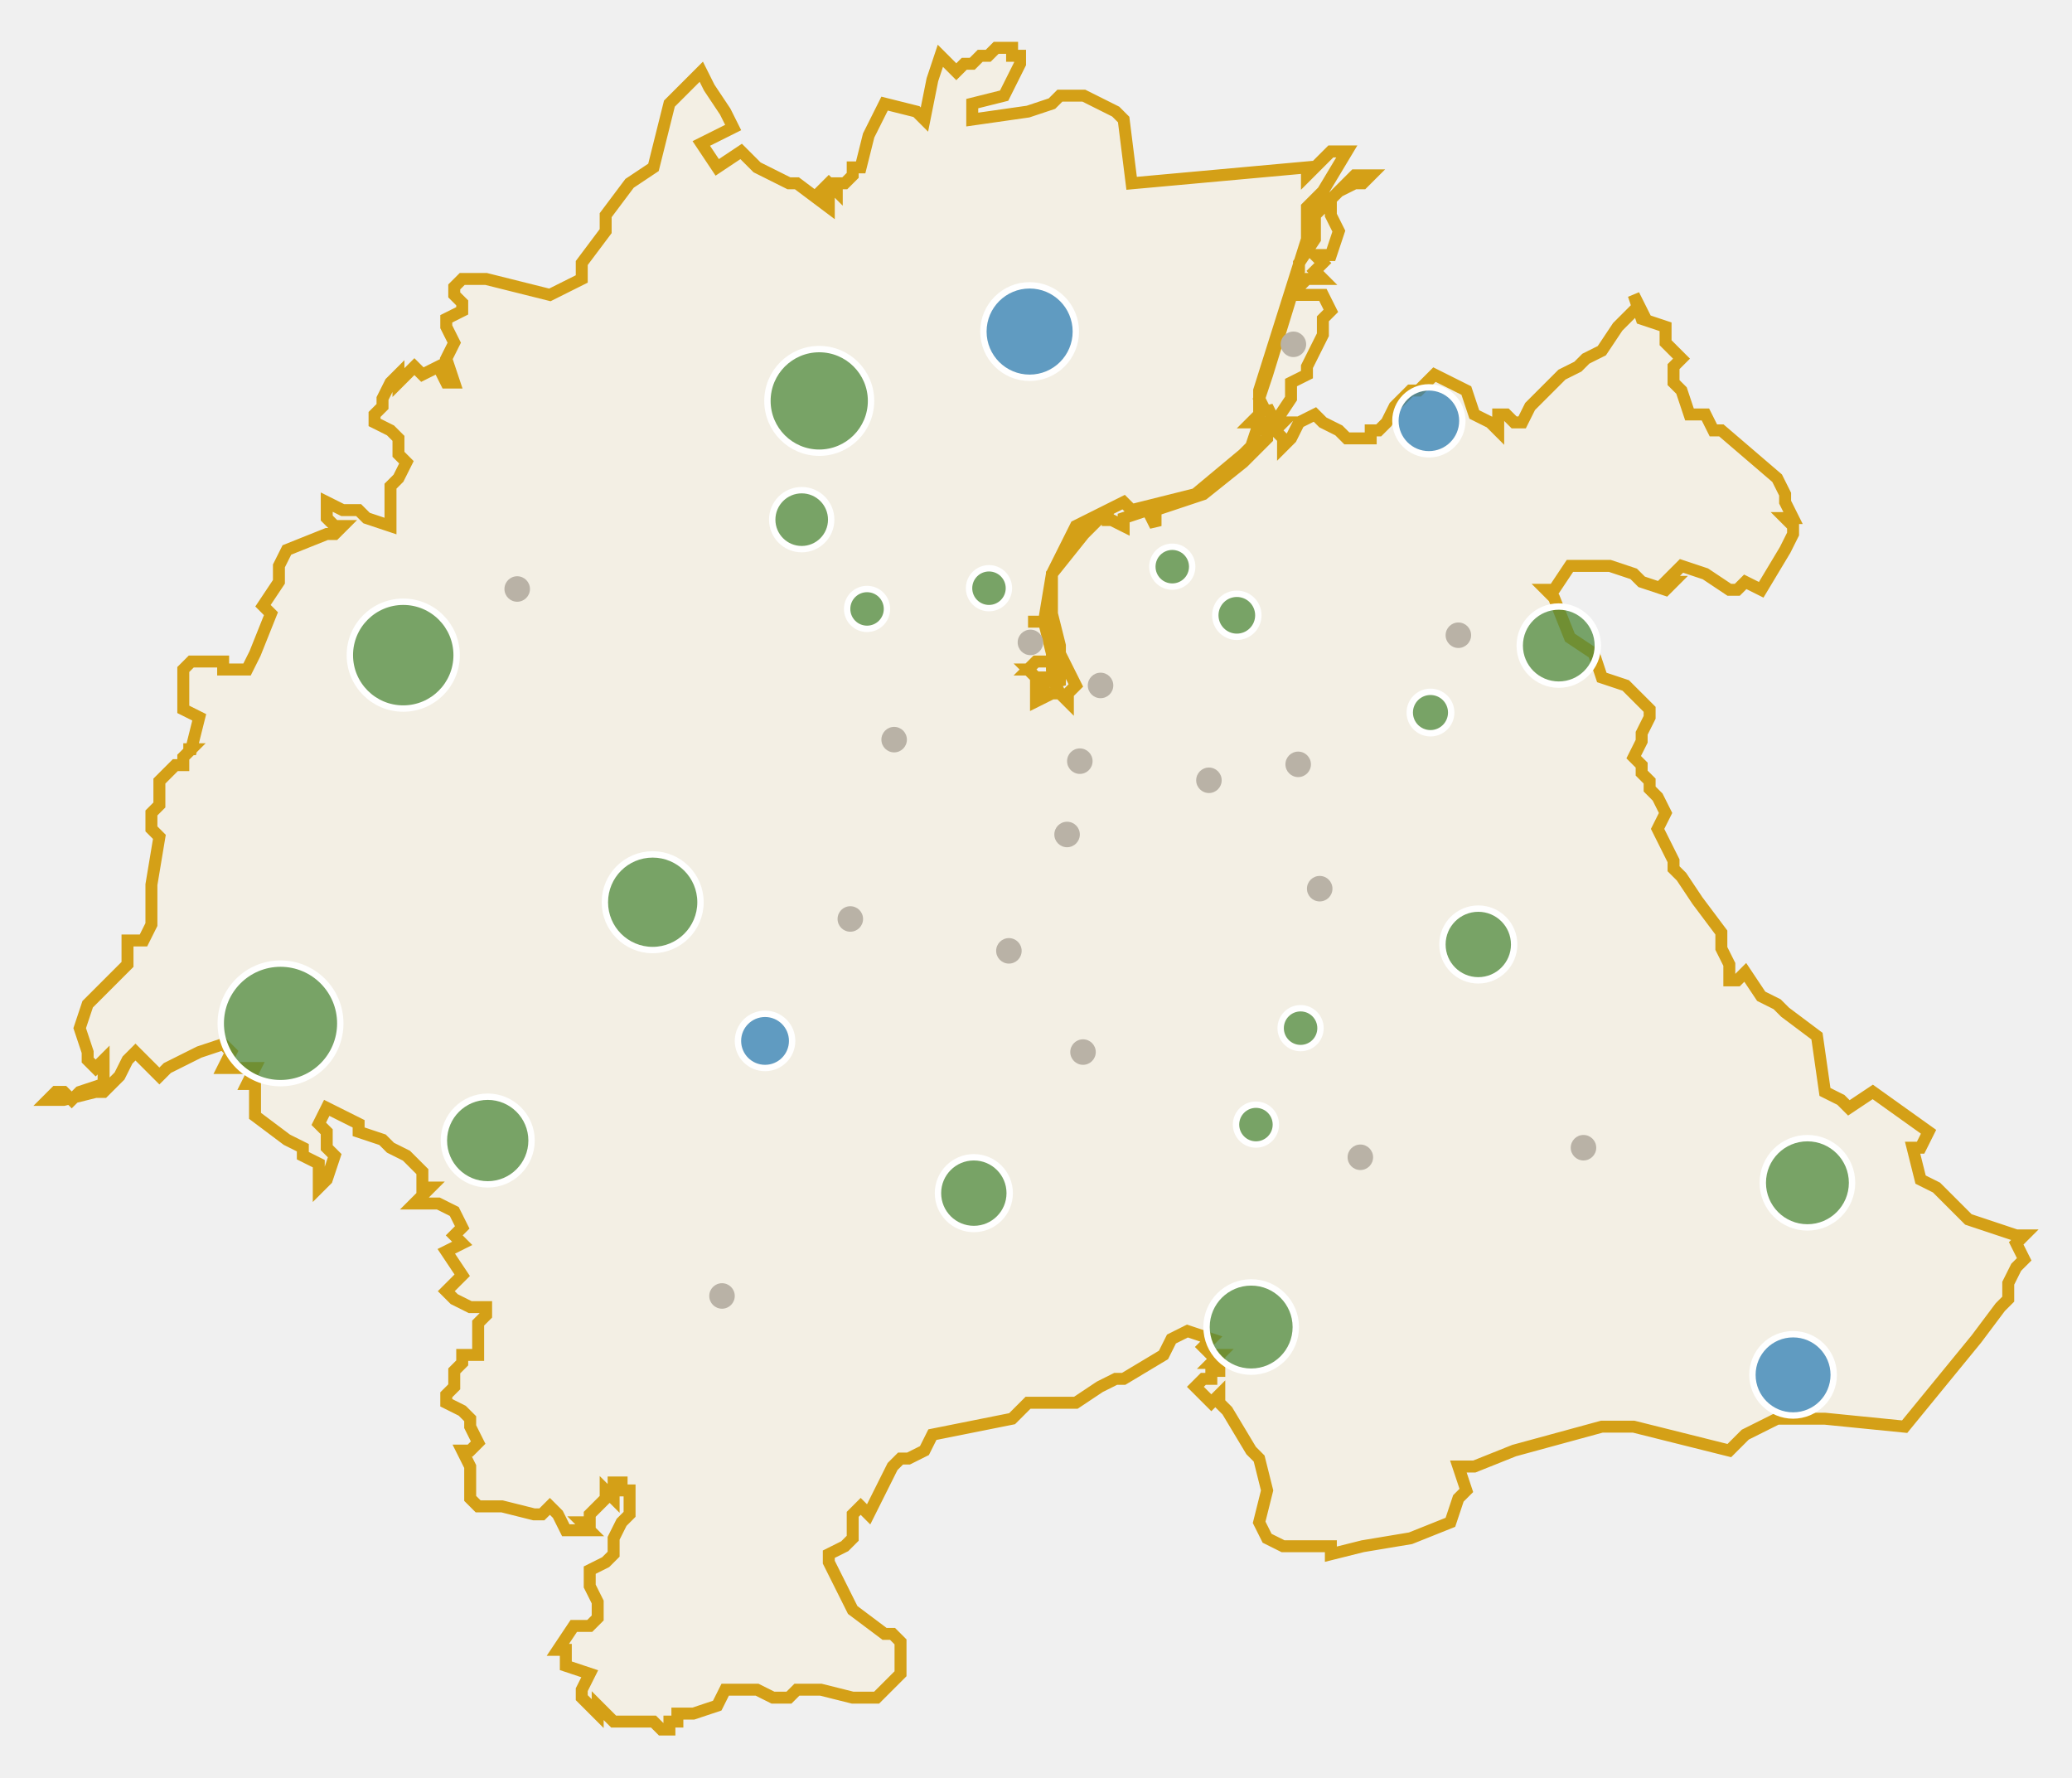
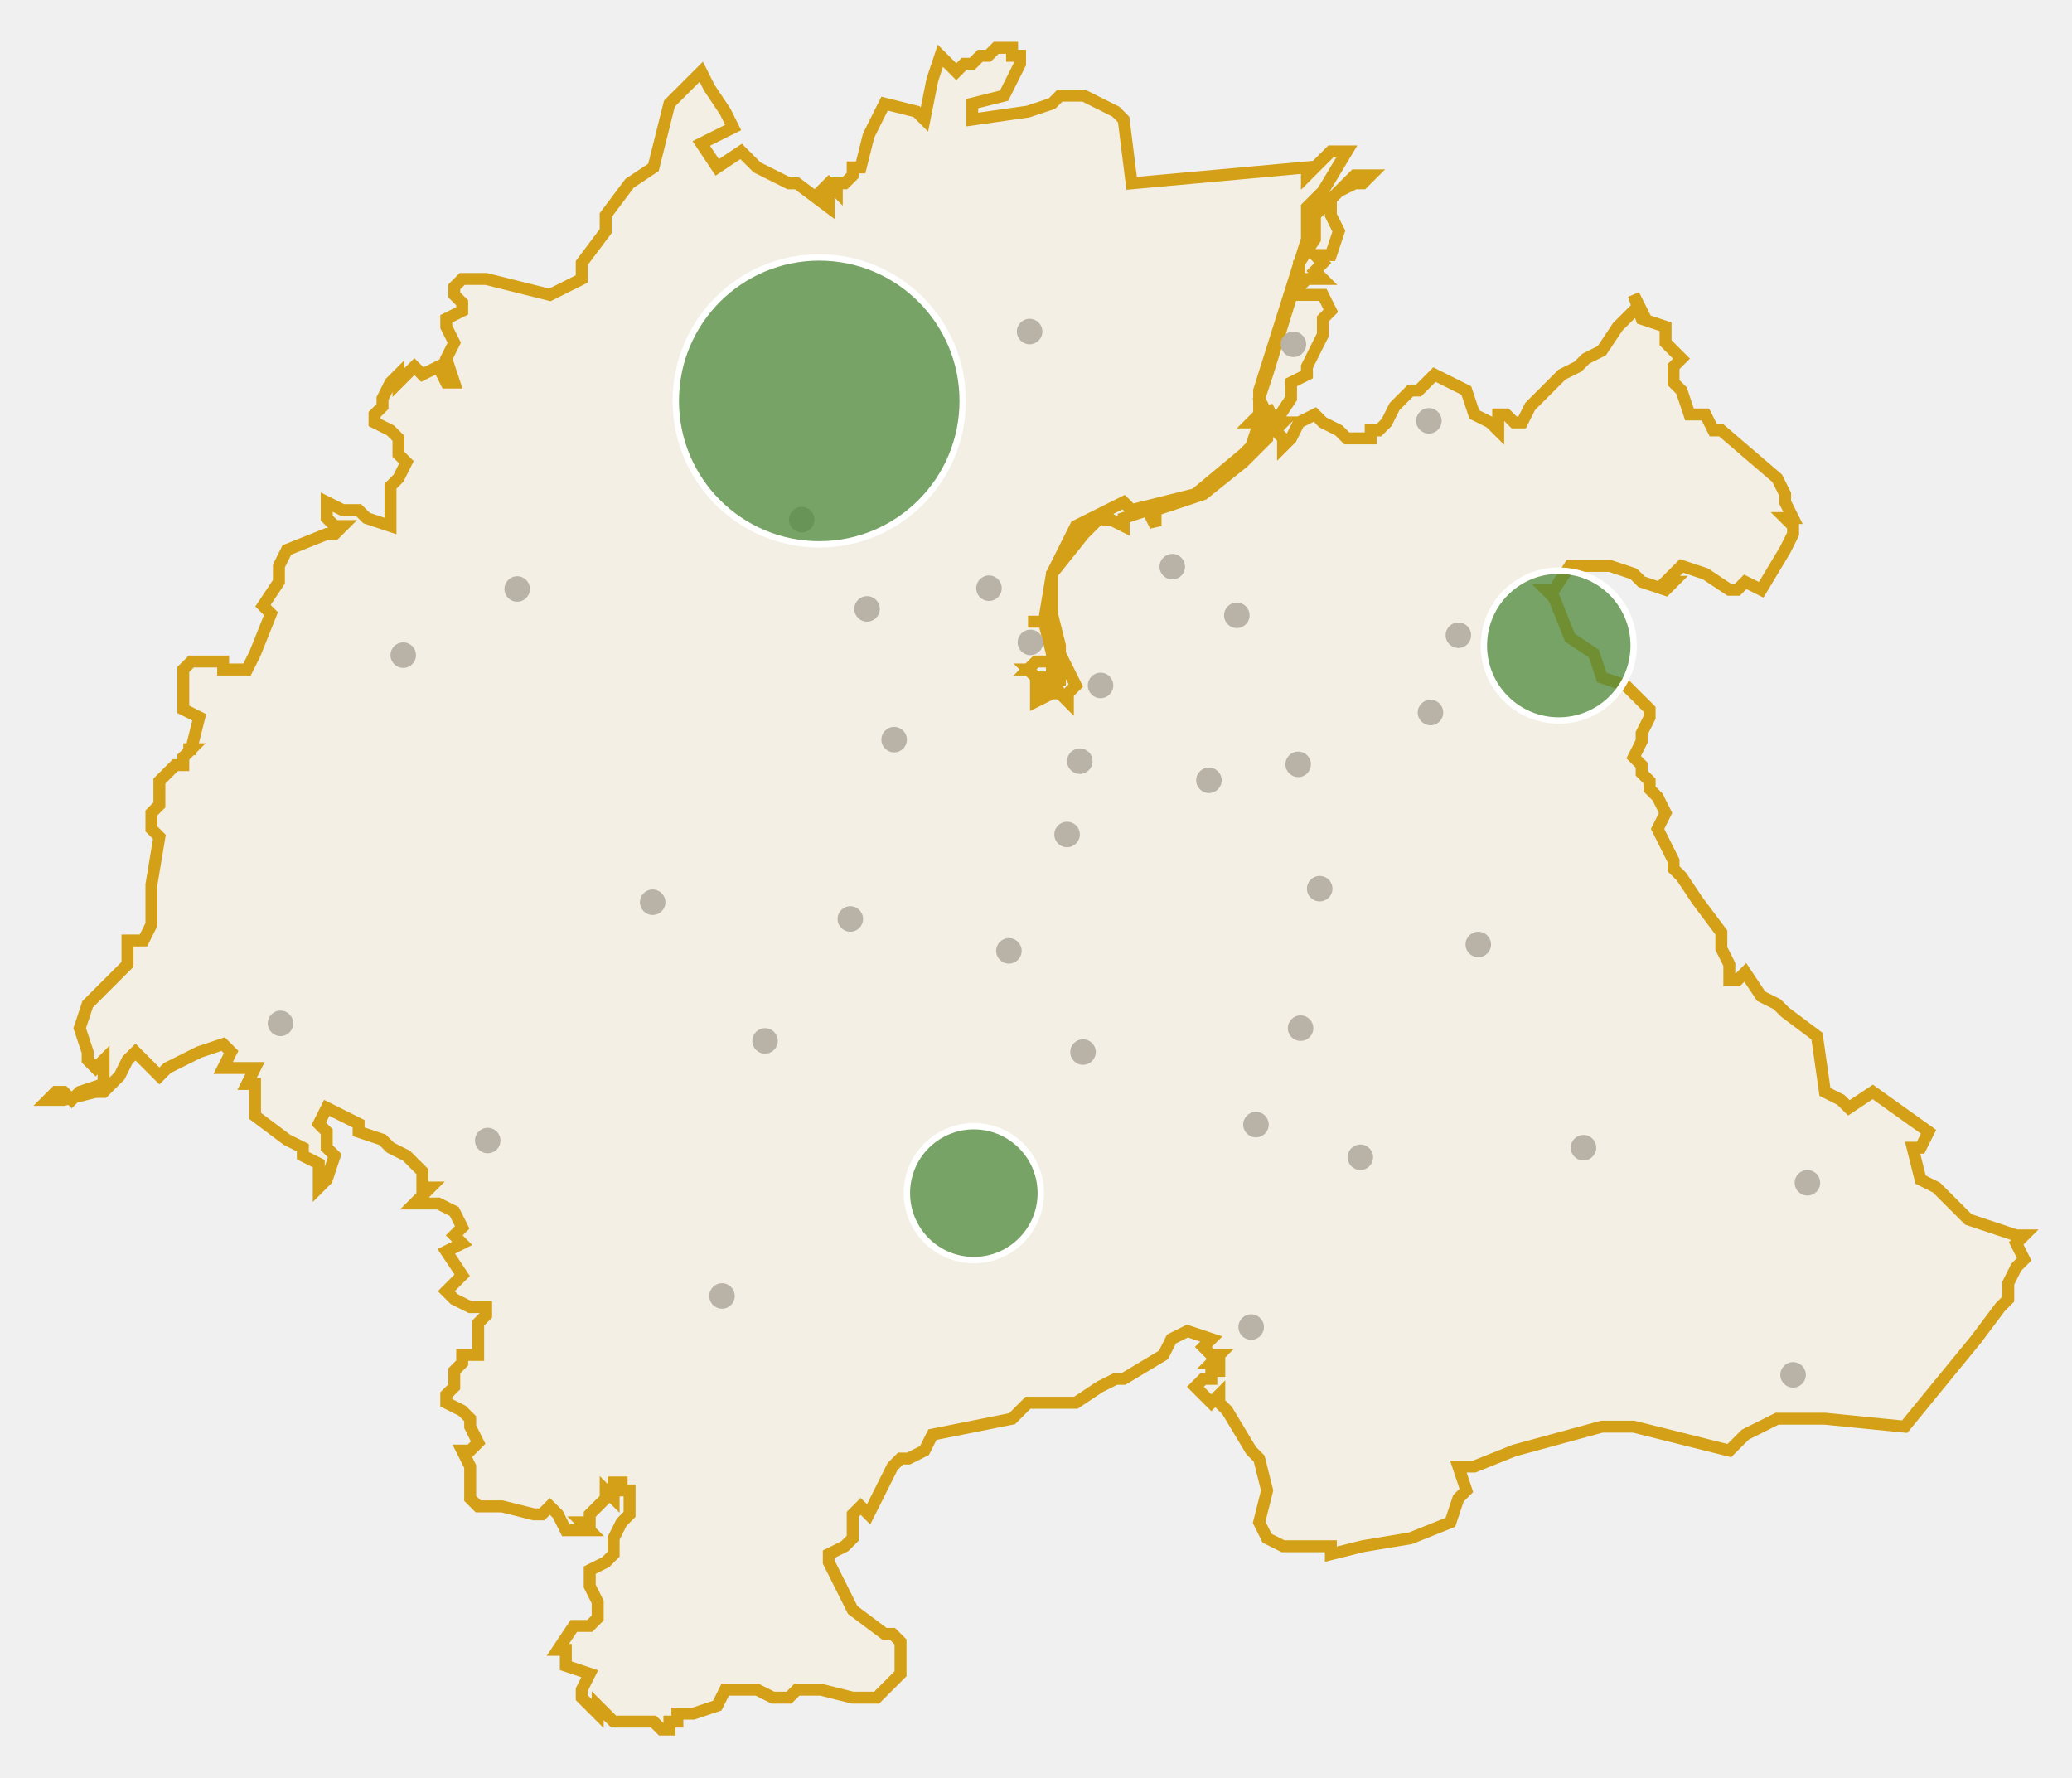
<svg xmlns="http://www.w3.org/2000/svg" viewBox="0 0 260 223" width="260" height="223">
  <path d="M54,149L52,151L55,151L57,152L58,154L57,155L58,156L56,157L58,160L56,162L57,163L59,164L61,164L61,165L60,166L60,170L59,170L58,170L58,171L57,172L57,174L56,175L56,176L58,177L59,178L59,179L60,181L59,182L58,182L59,184L59,188L60,189L61,189L63,189L67,190L68,190L69,189L70,190L71,192L73,192L74,192L73,191L74,191L74,190L75,189L76,188L76,187L77,188L77,187L77,186L78,186L78,187L79,187L79,190L78,191L77,193L77,195L76,196L74,197L74,199L75,201L75,203L74,204L72,204L70,207L71,207L71,209L74,210L73,212L73,213L75,215L75,214L77,216L79,216L82,216L83,217L84,217L84,216L85,216L85,215L86,215L87,215L90,214L91,212L92,212L95,212L97,213L99,213L100,212L103,212L107,213L110,213L112,211L113,210L113,208L113,207L113,206L112,205L111,205L107,202L105,198L104,196L104,195L106,194L107,193L107,192L107,190L108,189L109,190L112,184L113,183L114,183L116,182L117,180L122,179L127,178L129,176L131,176L133,176L135,176L138,174L140,173L141,173L146,170L147,168L149,167L152,168L151,169L152,170L153,170L152,171L153,171L153,172L152,172L152,173L152,172L152,173L151,173L150,174L152,176L153,175L153,176L154,177L157,182L158,183L159,187L158,191L159,193L161,194L164,194L165,194L167,194L167,195L171,194L177,193L182,191L183,188L184,187L183,184L185,184L190,182L201,179L204,179L205,179L209,180L217,182L219,180L223,178L229,178L239,179L248,168L251,164L252,163L252,161L253,159L254,158L253,156L254,155L253,155L247,153L245,151L243,149L241,148L240,144L241,144L242,142L235,137L232,139L231,138L229,137L228,130L224,127L223,126L221,125L219,122L218,123L217,123L217,122L217,121L216,119L216,117L213,113L211,110L210,109L210,108L208,104L209,102L208,100L207,99L207,98L206,97L206,96L205,95L206,93L206,92L207,90L207,89L206,88L205,87L204,86L201,85L200,82L197,80L195,75L194,74L195,74L197,71L202,71L205,72L206,73L209,74L210,73L209,73L211,71L214,72L217,74L218,74L219,73L221,74L224,69L225,67L225,66L224,65L225,65L224,63L224,62L223,60L216,54L215,54L214,52L213,52L212,52L211,49L210,48L210,47L210,46L211,45L210,44L209,43L209,41L206,40L205,37L206,39L205,39L204,40L203,41L201,44L199,45L198,46L196,47L192,51L191,53L190,53L189,52L188,52L188,54L187,53L185,52L184,49L182,48L180,47L179,48L178,49L177,49L176,50L175,51L174,53L173,54L172,54L172,55L170,55L169,55L168,54L166,53L165,52L163,53L162,55L161,56L161,55L160,54L161,53L160,53L162,50L162,48L164,47L164,46L166,42L166,40L167,39L166,37L163,37L163,36L164,35L166,35L165,34L166,33L165,32L166,32L167,32L168,29L167,27L167,25L168,24L170,23L171,23L172,22L171,22L170,22L168,24L165,27L165,30L163,33L163,34L159,47L158,50L159,52L159,51L160,53L159,53L159,54L159,55L156,58L151,62L145,64L145,65L145,66L144,64L141,65L141,66L139,65L139,66L139,65L138,65L136,67L132,72L132,77L133,81L133,82L134,84L135,86L134,87L134,88L134,87L134,88L133,87L132,87L130,88L130,85L129,84L130,84L129,84L130,83L132,83L132,82L131,78L129,78L131,78L132,72L135,66L137,65L139,64L141,63L142,64L150,62L156,57L157,56L158,53L157,53L158,52L158,53L158,49L164,30L164,27L164,26L166,24L169,19L168,19L167,19L164,22L164,21L142,23L141,15L140,14L136,12L133,12L132,13L129,14L122,15L122,13L126,12L128,8L128,7L127,7L127,6L126,6L125,6L124,7L123,7L122,8L121,8L120,9L118,7L117,10L116,15L115,14L111,13L110,15L109,17L108,21L107,21L107,22L106,23L105,23L105,24L104,23L103,24L104,25L104,26L100,23L99,23L95,21L93,19L90,21L88,18L92,16L91,14L89,11L88,9L86,11L84,13L82,21L79,23L76,27L76,29L73,33L73,35L71,36L69,37L65,36L61,35L58,35L57,36L57,37L58,38L58,39L56,40L56,41L57,43L56,45L57,48L56,48L55,46L53,47L52,46L50,48L50,47L49,48L48,50L48,51L47,52L47,53L49,54L50,55L50,57L51,58L50,60L49,61L49,65L49,66L46,65L45,64L43,64L41,63L41,65L42,66L43,66L42,67L41,67L36,69L35,71L35,73L33,76L34,77L32,82L31,84L30,84L29,84L28,84L28,83L27,83L26,83L25,83L24,83L23,84L23,86L23,89L25,90L24,94L23,94L24,94L23,95L23,96L22,96L21,97L20,98L20,101L19,102L19,103L19,104L20,105L19,111L19,113L19,114L19,115L19,116L18,118L16,118L16,121L14,123L13,124L11,126L10,129L11,132L11,133L12,134L13,133L13,134L13,136L10,137L9,138L8,137L7,137L6,138L8,138L12,137L13,137L14,136L15,135L16,133L17,132L19,134L20,135L21,134L23,133L25,132L28,131L29,132L28,134L32,134L31,136L32,136L32,137L32,140L36,143L38,144L38,145L40,146L40,149L41,148L42,145L41,144L41,142L40,141L41,139L45,141L45,142L48,143L49,144L51,145L52,146L53,147L53,149L54,149ZM133,87L132,85L131,85L131,87L133,87ZM133,85L133,83L132,83L132,84L133,86L133,85Z" fill="#f3efe4" stroke="#d4a017" stroke-width="1.5" fill-rule="evenodd" />
  <circle cx="135.5" cy="95.5" r="1.6" fill="#b9b2a6" />
  <circle cx="133.9" cy="104.7" r="1.6" fill="#b9b2a6" />
  <circle cx="112.2" cy="92.8" r="1.6" fill="#b9b2a6" />
  <circle cx="151.7" cy="97.9" r="1.6" fill="#b9b2a6" />
  <circle cx="129.3" cy="80.6" r="1.6" fill="#b9b2a6" />
  <circle cx="138.1" cy="86" r="1.6" fill="#b9b2a6" />
-   <circle cx="124.1" cy="73.8" r="2.5" fill="#4f8a3c" fill-opacity="0.75" stroke="#fff" stroke-width="0.8" />
-   <circle cx="108.8" cy="76.4" r="2.5" fill="#4f8a3c" fill-opacity="0.75" stroke="#fff" stroke-width="0.8" />
-   <circle cx="100.6" cy="65.2" r="3.7" fill="#4f8a3c" fill-opacity="0.75" stroke="#fff" stroke-width="0.8" />
-   <circle cx="102.8" cy="50.3" r="6.5" fill="#4f8a3c" fill-opacity="0.75" stroke="#fff" stroke-width="0.8" />
-   <circle cx="129.2" cy="41.6" r="5.8" fill="#2f7fb5" fill-opacity="0.75" stroke="#fff" stroke-width="0.8" />
+   <circle cx="124.1" cy="73.8" r="1.6" fill="#b9b2a6" />
+   <circle cx="108.8" cy="76.4" r="1.6" fill="#b9b2a6" />
+   <circle cx="100.6" cy="65.2" r="1.6" fill="#b9b2a6" />
+   <circle cx="102.8" cy="50.3" r="18.0" fill="#4f8a3c" fill-opacity="0.75" stroke="#fff" stroke-width="0.8" />
+   <circle cx="129.2" cy="41.6" r="1.6" fill="#b9b2a6" />
  <circle cx="162.3" cy="43.2" r="1.6" fill="#b9b2a6" />
-   <circle cx="147.1" cy="71.1" r="2.5" fill="#4f8a3c" fill-opacity="0.75" stroke="#fff" stroke-width="0.8" />
-   <circle cx="155.2" cy="77.2" r="2.7" fill="#4f8a3c" fill-opacity="0.75" stroke="#fff" stroke-width="0.8" />
-   <circle cx="179.3" cy="52.8" r="4.2" fill="#2f7fb5" fill-opacity="0.75" stroke="#fff" stroke-width="0.8" />
+   <circle cx="147.1" cy="71.1" r="1.6" fill="#b9b2a6" />
+   <circle cx="155.2" cy="77.2" r="1.6" fill="#b9b2a6" />
+   <circle cx="179.3" cy="52.8" r="1.6" fill="#b9b2a6" />
  <circle cx="183" cy="79.7" r="1.6" fill="#b9b2a6" />
-   <circle cx="179.5" cy="89.4" r="2.6" fill="#4f8a3c" fill-opacity="0.75" stroke="#fff" stroke-width="0.8" />
-   <circle cx="195.6" cy="81" r="4.9" fill="#4f8a3c" fill-opacity="0.75" stroke="#fff" stroke-width="0.8" />
+   <circle cx="179.5" cy="89.4" r="1.6" fill="#b9b2a6" />
+   <circle cx="195.6" cy="81" r="9.4" fill="#4f8a3c" fill-opacity="0.75" stroke="#fff" stroke-width="0.8" />
  <circle cx="162.9" cy="95.9" r="1.6" fill="#b9b2a6" />
  <circle cx="165.6" cy="111.5" r="1.6" fill="#b9b2a6" />
  <circle cx="170.7" cy="145.2" r="1.6" fill="#b9b2a6" />
-   <circle cx="163.2" cy="129" r="2.5" fill="#4f8a3c" fill-opacity="0.75" stroke="#fff" stroke-width="0.8" />
-   <circle cx="185.5" cy="118.5" r="4.5" fill="#4f8a3c" fill-opacity="0.75" stroke="#fff" stroke-width="0.8" />
+   <circle cx="163.2" cy="129" r="1.6" fill="#b9b2a6" />
+   <circle cx="185.5" cy="118.5" r="1.6" fill="#b9b2a6" />
  <circle cx="198.7" cy="144" r="1.6" fill="#b9b2a6" />
-   <circle cx="226.8" cy="148.4" r="5.6" fill="#4f8a3c" fill-opacity="0.75" stroke="#fff" stroke-width="0.8" />
-   <circle cx="225" cy="172.5" r="5.1" fill="#2f7fb5" fill-opacity="0.75" stroke="#fff" stroke-width="0.8" />
-   <circle cx="157" cy="166.5" r="5.6" fill="#4f8a3c" fill-opacity="0.75" stroke="#fff" stroke-width="0.8" />
+   <circle cx="226.8" cy="148.4" r="1.6" fill="#b9b2a6" />
+   <circle cx="225" cy="172.5" r="1.6" fill="#b9b2a6" />
+   <circle cx="157" cy="166.5" r="1.6" fill="#b9b2a6" />
  <circle cx="135.9" cy="132" r="1.6" fill="#b9b2a6" />
-   <circle cx="157.6" cy="141.1" r="2.5" fill="#4f8a3c" fill-opacity="0.75" stroke="#fff" stroke-width="0.8" />
-   <circle cx="122.2" cy="149.7" r="4.5" fill="#4f8a3c" fill-opacity="0.75" stroke="#fff" stroke-width="0.8" />
+   <circle cx="157.6" cy="141.1" r="1.6" fill="#b9b2a6" />
+   <circle cx="122.2" cy="149.7" r="8.4" fill="#4f8a3c" fill-opacity="0.75" stroke="#fff" stroke-width="0.8" />
  <circle cx="90.6" cy="162.6" r="1.6" fill="#b9b2a6" />
  <circle cx="126.6" cy="119.3" r="1.6" fill="#b9b2a6" />
-   <circle cx="96" cy="130.6" r="3.4" fill="#2f7fb5" fill-opacity="0.75" stroke="#fff" stroke-width="0.8" />
+   <circle cx="96" cy="130.6" r="1.6" fill="#b9b2a6" />
  <circle cx="106.7" cy="115.3" r="1.6" fill="#b9b2a6" />
-   <circle cx="81.9" cy="113.2" r="6.0" fill="#4f8a3c" fill-opacity="0.75" stroke="#fff" stroke-width="0.8" />
-   <circle cx="35.2" cy="128.4" r="7.5" fill="#4f8a3c" fill-opacity="0.75" stroke="#fff" stroke-width="0.8" />
-   <circle cx="61.2" cy="143.1" r="5.5" fill="#4f8a3c" fill-opacity="0.75" stroke="#fff" stroke-width="0.8" />
-   <circle cx="50.6" cy="82.2" r="6.7" fill="#4f8a3c" fill-opacity="0.75" stroke="#fff" stroke-width="0.8" />
+   <circle cx="81.9" cy="113.2" r="1.6" fill="#b9b2a6" />
+   <circle cx="35.2" cy="128.4" r="1.6" fill="#b9b2a6" />
+   <circle cx="61.2" cy="143.1" r="1.6" fill="#b9b2a6" />
+   <circle cx="50.6" cy="82.2" r="1.6" fill="#b9b2a6" />
  <circle cx="64.9" cy="73.9" r="1.6" fill="#b9b2a6" />
</svg>
